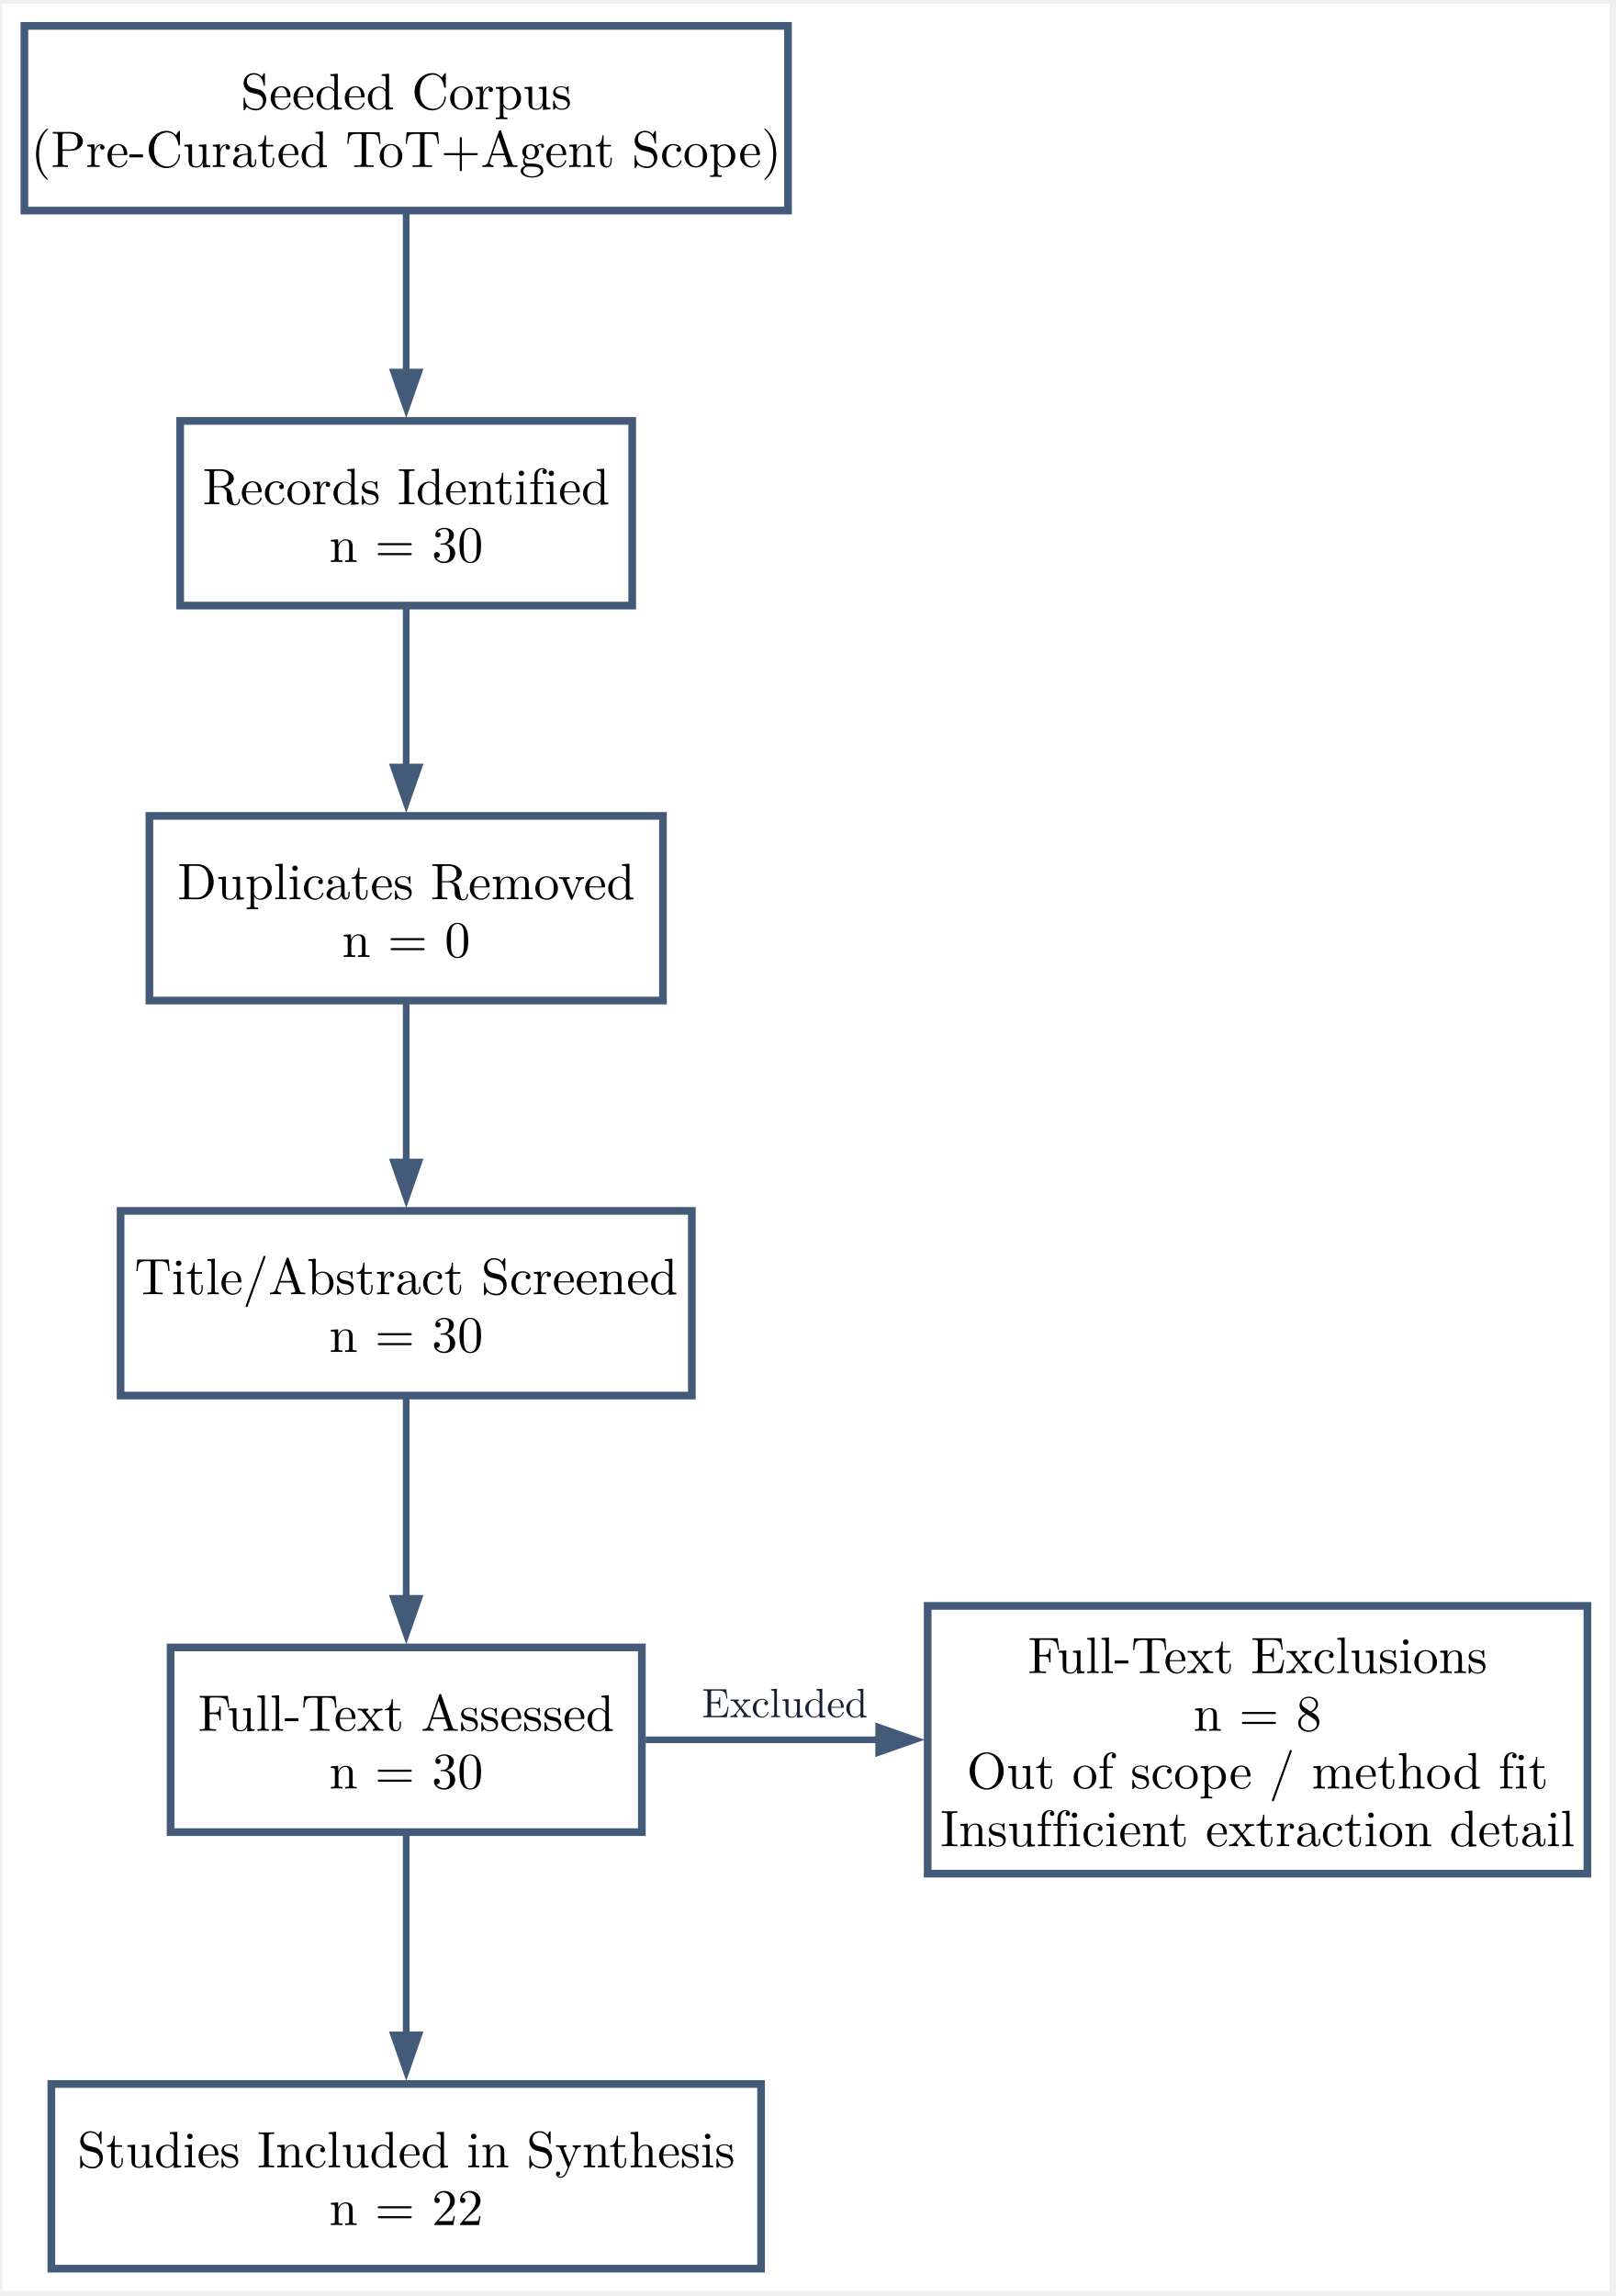
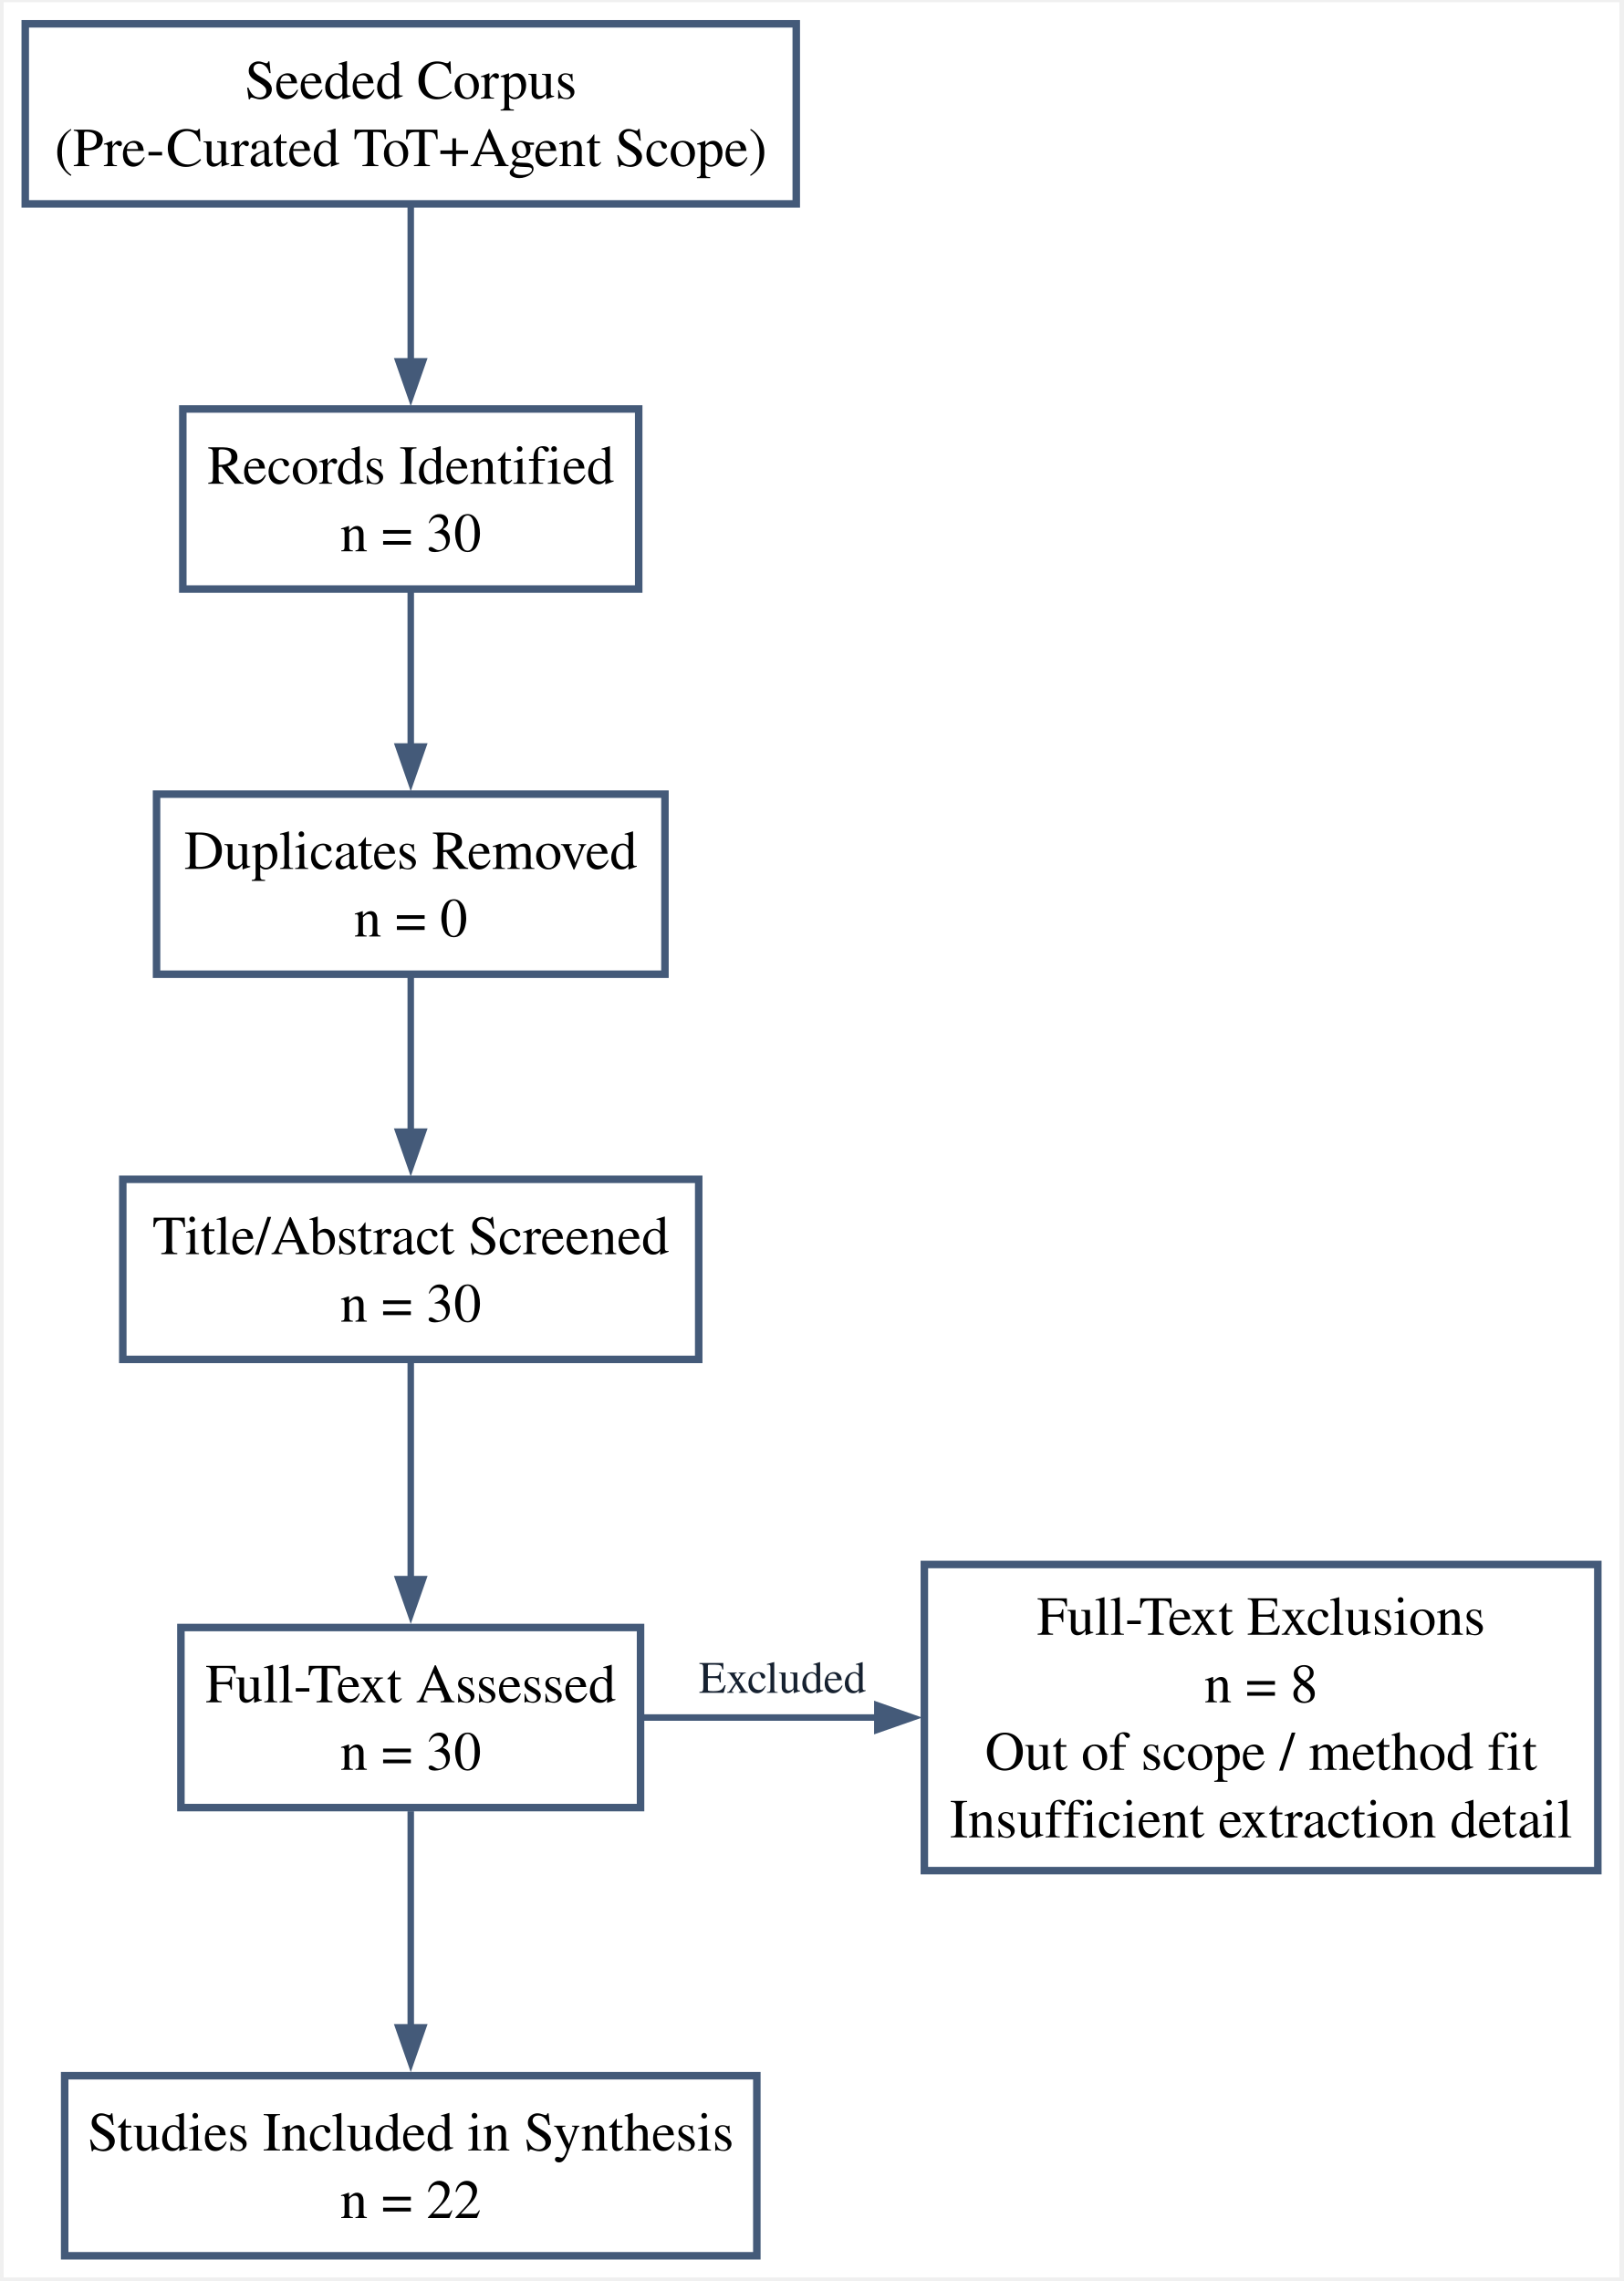
- <svg xmlns="http://www.w3.org/2000/svg" width="316pt" height="449pt" viewBox="1.00 1.00 315.00 447.00">
-   <g id="graph0" class="graph" transform="scale(1 1) rotate(0) translate(5.76 442.96)">
-     <polygon fill="#ffffff" stroke="none" points="-4.32,4.32 -4.32,-441.52 309.08,-441.52 309.08,4.32 -4.32,4.32" />
+ <svg xmlns="http://www.w3.org/2000/svg" width="326pt" height="458pt" viewBox="1.00 1.00 324.00 456.00">
+   <g id="graph0" class="graph" transform="scale(1 1) rotate(0) translate(5.76 451.96)">
+     <polygon fill="#ffffff" stroke="none" points="-4.32,4.32 -4.32,-450.52 318.71,-450.52 318.71,4.32 -4.32,4.32" />
    <g id="node1" class="node">
-       <polygon fill="#ffffff" stroke="#445a79" stroke-width="1.5" points="148.89,-437.2 0,-437.2 0,-401.2 148.89,-401.2 148.89,-437.2" />
-       <text xml:space="preserve" text-anchor="middle" x="74.44" y="-420.95" font-family="Latin Modern Roman" font-size="10.00">Seeded Corpus</text>
-       <text xml:space="preserve" text-anchor="middle" x="74.44" y="-409.7" font-family="Latin Modern Roman" font-size="10.00">(Pre-Curated ToT+Agent Scope)</text>
+       <polygon fill="#ffffff" stroke="#445a79" stroke-width="1.5" points="154.14,-446.2 0,-446.2 0,-410.2 154.14,-410.2 154.14,-446.2" />
+       <text xml:space="preserve" text-anchor="middle" x="77.07" y="-431.25" font-family="Times,serif" font-size="11.00">Seeded Corpus</text>
+       <text xml:space="preserve" text-anchor="middle" x="77.07" y="-417.75" font-family="Times,serif" font-size="11.00">(Pre-Curated ToT+Agent Scope)</text>
    </g>
    <g id="node2" class="node">
-       <polygon fill="#ffffff" stroke="#445a79" stroke-width="1.5" points="118.51,-360.2 30.37,-360.2 30.37,-324.2 118.51,-324.2 118.51,-360.2" />
-       <text xml:space="preserve" text-anchor="middle" x="74.44" y="-343.95" font-family="Latin Modern Roman" font-size="10.00">Records Identified</text>
-       <text xml:space="preserve" text-anchor="middle" x="74.44" y="-332.7" font-family="Latin Modern Roman" font-size="10.00">n = 30</text>
+       <polygon fill="#ffffff" stroke="#445a79" stroke-width="1.5" points="122.64,-369.2 31.5,-369.2 31.5,-333.2 122.64,-333.2 122.64,-369.2" />
+       <text xml:space="preserve" text-anchor="middle" x="77.07" y="-354.25" font-family="Times,serif" font-size="11.00">Records Identified</text>
+       <text xml:space="preserve" text-anchor="middle" x="77.07" y="-340.75" font-family="Times,serif" font-size="11.00">n = 30</text>
    </g>
    <g id="edge1" class="edge">
-       <path fill="none" stroke="#445a79" stroke-width="1.3" d="M74.44,-400.8C74.44,-391.5 74.44,-379.85 74.44,-369.47" />
-       <polygon fill="#445a79" stroke="#445a79" stroke-width="1.3" points="76.9,-369.73 74.45,-362.73 72,-369.73 76.9,-369.73" />
+       <path fill="none" stroke="#445a79" stroke-width="1.3" d="M77.07,-409.8C77.07,-400.5 77.07,-388.85 77.07,-378.47" />
+       <polygon fill="#445a79" stroke="#445a79" stroke-width="1.3" points="79.52,-378.73 77.07,-371.73 74.62,-378.73 79.52,-378.73" />
    </g>
    <g id="node3" class="node">
-       <polygon fill="#ffffff" stroke="#445a79" stroke-width="1.5" points="124.51,-283.2 24.37,-283.2 24.37,-247.2 124.51,-247.2 124.51,-283.2" />
-       <text xml:space="preserve" text-anchor="middle" x="74.44" y="-266.95" font-family="Latin Modern Roman" font-size="10.00">Duplicates Removed</text>
-       <text xml:space="preserve" text-anchor="middle" x="74.44" y="-255.7" font-family="Latin Modern Roman" font-size="10.00">n = 0</text>
+       <polygon fill="#ffffff" stroke="#445a79" stroke-width="1.5" points="127.89,-292.2 26.25,-292.2 26.25,-256.2 127.89,-256.2 127.89,-292.2" />
+       <text xml:space="preserve" text-anchor="middle" x="77.07" y="-277.25" font-family="Times,serif" font-size="11.00">Duplicates Removed</text>
+       <text xml:space="preserve" text-anchor="middle" x="77.07" y="-263.75" font-family="Times,serif" font-size="11.00">n = 0</text>
    </g>
    <g id="edge2" class="edge">
-       <path fill="none" stroke="#445a79" stroke-width="1.3" d="M74.44,-323.8C74.44,-314.5 74.44,-302.85 74.44,-292.47" />
-       <polygon fill="#445a79" stroke="#445a79" stroke-width="1.3" points="76.9,-292.73 74.45,-285.73 72,-292.73 76.9,-292.73" />
+       <path fill="none" stroke="#445a79" stroke-width="1.3" d="M77.07,-332.8C77.07,-323.5 77.07,-311.85 77.07,-301.47" />
+       <polygon fill="#445a79" stroke="#445a79" stroke-width="1.3" points="79.52,-301.73 77.07,-294.73 74.62,-301.73 79.52,-301.73" />
    </g>
    <g id="node4" class="node">
-       <polygon fill="#ffffff" stroke="#445a79" stroke-width="1.5" points="130.14,-206.2 18.75,-206.2 18.75,-170.2 130.14,-170.2 130.14,-206.2" />
-       <text xml:space="preserve" text-anchor="middle" x="74.44" y="-189.95" font-family="Latin Modern Roman" font-size="10.00">Title/Abstract Screened</text>
-       <text xml:space="preserve" text-anchor="middle" x="74.44" y="-178.7" font-family="Latin Modern Roman" font-size="10.00">n = 30</text>
+       <polygon fill="#ffffff" stroke="#445a79" stroke-width="1.5" points="134.64,-215.2 19.5,-215.2 19.5,-179.2 134.64,-179.2 134.64,-215.2" />
+       <text xml:space="preserve" text-anchor="middle" x="77.07" y="-200.25" font-family="Times,serif" font-size="11.00">Title/Abstract Screened</text>
+       <text xml:space="preserve" text-anchor="middle" x="77.07" y="-186.75" font-family="Times,serif" font-size="11.00">n = 30</text>
    </g>
    <g id="edge3" class="edge">
-       <path fill="none" stroke="#445a79" stroke-width="1.3" d="M74.44,-246.8C74.44,-237.5 74.44,-225.85 74.44,-215.47" />
-       <polygon fill="#445a79" stroke="#445a79" stroke-width="1.3" points="76.9,-215.73 74.45,-208.73 72,-215.73 76.9,-215.73" />
+       <path fill="none" stroke="#445a79" stroke-width="1.3" d="M77.07,-255.8C77.07,-246.5 77.07,-234.85 77.07,-224.47" />
+       <polygon fill="#445a79" stroke="#445a79" stroke-width="1.3" points="79.52,-224.73 77.07,-217.73 74.62,-224.73 79.52,-224.73" />
    </g>
    <g id="node5" class="node">
-       <polygon fill="#ffffff" stroke="#445a79" stroke-width="1.5" points="120.39,-121.1 28.5,-121.1 28.5,-85.1 120.39,-85.1 120.39,-121.1" />
-       <text xml:space="preserve" text-anchor="middle" x="74.44" y="-104.85" font-family="Latin Modern Roman" font-size="10.00">Full-Text Assessed</text>
-       <text xml:space="preserve" text-anchor="middle" x="74.44" y="-93.6" font-family="Latin Modern Roman" font-size="10.00">n = 30</text>
+       <polygon fill="#ffffff" stroke="#445a79" stroke-width="1.5" points="123.01,-125.6 31.12,-125.6 31.12,-89.6 123.01,-89.6 123.01,-125.6" />
+       <text xml:space="preserve" text-anchor="middle" x="77.07" y="-110.65" font-family="Times,serif" font-size="11.00">Full-Text Assessed</text>
+       <text xml:space="preserve" text-anchor="middle" x="77.07" y="-97.15" font-family="Times,serif" font-size="11.00">n = 30</text>
    </g>
    <g id="edge4" class="edge">
-       <path fill="none" stroke="#445a79" stroke-width="1.3" d="M74.44,-169.58C74.44,-158.23 74.44,-143.27 74.44,-130.51" />
-       <polygon fill="#445a79" stroke="#445a79" stroke-width="1.3" points="76.9,-130.67 74.45,-123.67 72,-130.67 76.9,-130.67" />
+       <path fill="none" stroke="#445a79" stroke-width="1.3" d="M77.07,-178.47C77.07,-166.01 77.07,-149.11 77.07,-135.05" />
+       <polygon fill="#445a79" stroke="#445a79" stroke-width="1.3" points="79.52,-135.27 77.07,-128.27 74.62,-135.27 79.52,-135.27" />
    </g>
    <g id="node6" class="node">
-       <polygon fill="#ffffff" stroke="#445a79" stroke-width="1.5" points="143.64,-36 5.25,-36 5.25,0 143.64,0 143.64,-36" />
-       <text xml:space="preserve" text-anchor="middle" x="74.44" y="-19.75" font-family="Latin Modern Roman" font-size="10.00">Studies Included in Synthesis</text>
-       <text xml:space="preserve" text-anchor="middle" x="74.44" y="-8.5" font-family="Latin Modern Roman" font-size="10.00">n = 22</text>
+       <polygon fill="#ffffff" stroke="#445a79" stroke-width="1.5" points="146.26,-36 7.88,-36 7.88,0 146.26,0 146.26,-36" />
+       <text xml:space="preserve" text-anchor="middle" x="77.07" y="-21.05" font-family="Times,serif" font-size="11.00">Studies Included in Synthesis</text>
+       <text xml:space="preserve" text-anchor="middle" x="77.07" y="-7.55" font-family="Times,serif" font-size="11.00">n = 22</text>
    </g>
    <g id="edge5" class="edge">
-       <path fill="none" stroke="#445a79" stroke-width="1.3" d="M74.44,-84.48C74.44,-73.13 74.44,-58.17 74.44,-45.41" />
-       <polygon fill="#445a79" stroke="#445a79" stroke-width="1.3" points="76.9,-45.57 74.45,-38.57 72,-45.57 76.9,-45.57" />
+       <path fill="none" stroke="#445a79" stroke-width="1.3" d="M77.07,-88.87C77.07,-76.41 77.07,-59.51 77.07,-45.45" />
+       <polygon fill="#445a79" stroke="#445a79" stroke-width="1.3" points="79.52,-45.67 77.07,-38.67 74.62,-45.67 79.52,-45.67" />
    </g>
    <g id="node7" class="node">
-       <polygon fill="#ffffff" stroke="#445a79" stroke-width="1.5" points="304.76,-129.2 176.12,-129.2 176.12,-77 304.76,-77 304.76,-129.2" />
-       <text xml:space="preserve" text-anchor="middle" x="240.44" y="-116.1" font-family="Latin Modern Roman" font-size="10.00">Full-Text Exclusions</text>
-       <text xml:space="preserve" text-anchor="middle" x="240.44" y="-104.85" font-family="Latin Modern Roman" font-size="10.00">n = 8</text>
-       <text xml:space="preserve" text-anchor="middle" x="240.44" y="-93.6" font-family="Latin Modern Roman" font-size="10.00">Out of scope / method fit</text>
-       <text xml:space="preserve" text-anchor="middle" x="240.44" y="-82.35" font-family="Latin Modern Roman" font-size="10.00">Insufficient extraction detail</text>
+       <polygon fill="#ffffff" stroke="#445a79" stroke-width="1.5" points="314.39,-138.2 179.75,-138.2 179.75,-77 314.39,-77 314.39,-138.2" />
+       <text xml:space="preserve" text-anchor="middle" x="247.07" y="-124.15" font-family="Times,serif" font-size="11.00">Full-Text Exclusions</text>
+       <text xml:space="preserve" text-anchor="middle" x="247.07" y="-110.65" font-family="Times,serif" font-size="11.00">n = 8</text>
+       <text xml:space="preserve" text-anchor="middle" x="247.07" y="-97.15" font-family="Times,serif" font-size="11.00">Out of scope / method fit</text>
+       <text xml:space="preserve" text-anchor="middle" x="247.07" y="-83.65" font-family="Times,serif" font-size="11.00">Insufficient extraction detail</text>
    </g>
    <g id="edge6" class="edge">
-       <path fill="none" stroke="#445a79" stroke-width="1.3" d="M121.13,-103.1C135.37,-103.1 151.38,-103.1 166.95,-103.1" />
-       <polygon fill="#445a79" stroke="#445a79" stroke-width="1.3" points="166.57,-105.55 173.57,-103.1 166.57,-100.65 166.57,-105.55" />
-       <text xml:space="preserve" text-anchor="middle" x="148.26" y="-107.5" font-family="Latin Modern Roman" font-size="8.00" fill="#162130">Excluded</text>
+       <path fill="none" stroke="#445a79" stroke-width="1.3" d="M123.52,-107.6C138.04,-107.6 154.46,-107.6 170.47,-107.6" />
+       <polygon fill="#445a79" stroke="#445a79" stroke-width="1.3" points="170.35,-110.05 177.35,-107.6 170.35,-105.15 170.35,-110.05" />
+       <text xml:space="preserve" text-anchor="middle" x="151.38" y="-112.55" font-family="Times,serif" font-size="9.00" fill="#162130">Excluded</text>
    </g>
  </g>
</svg>
